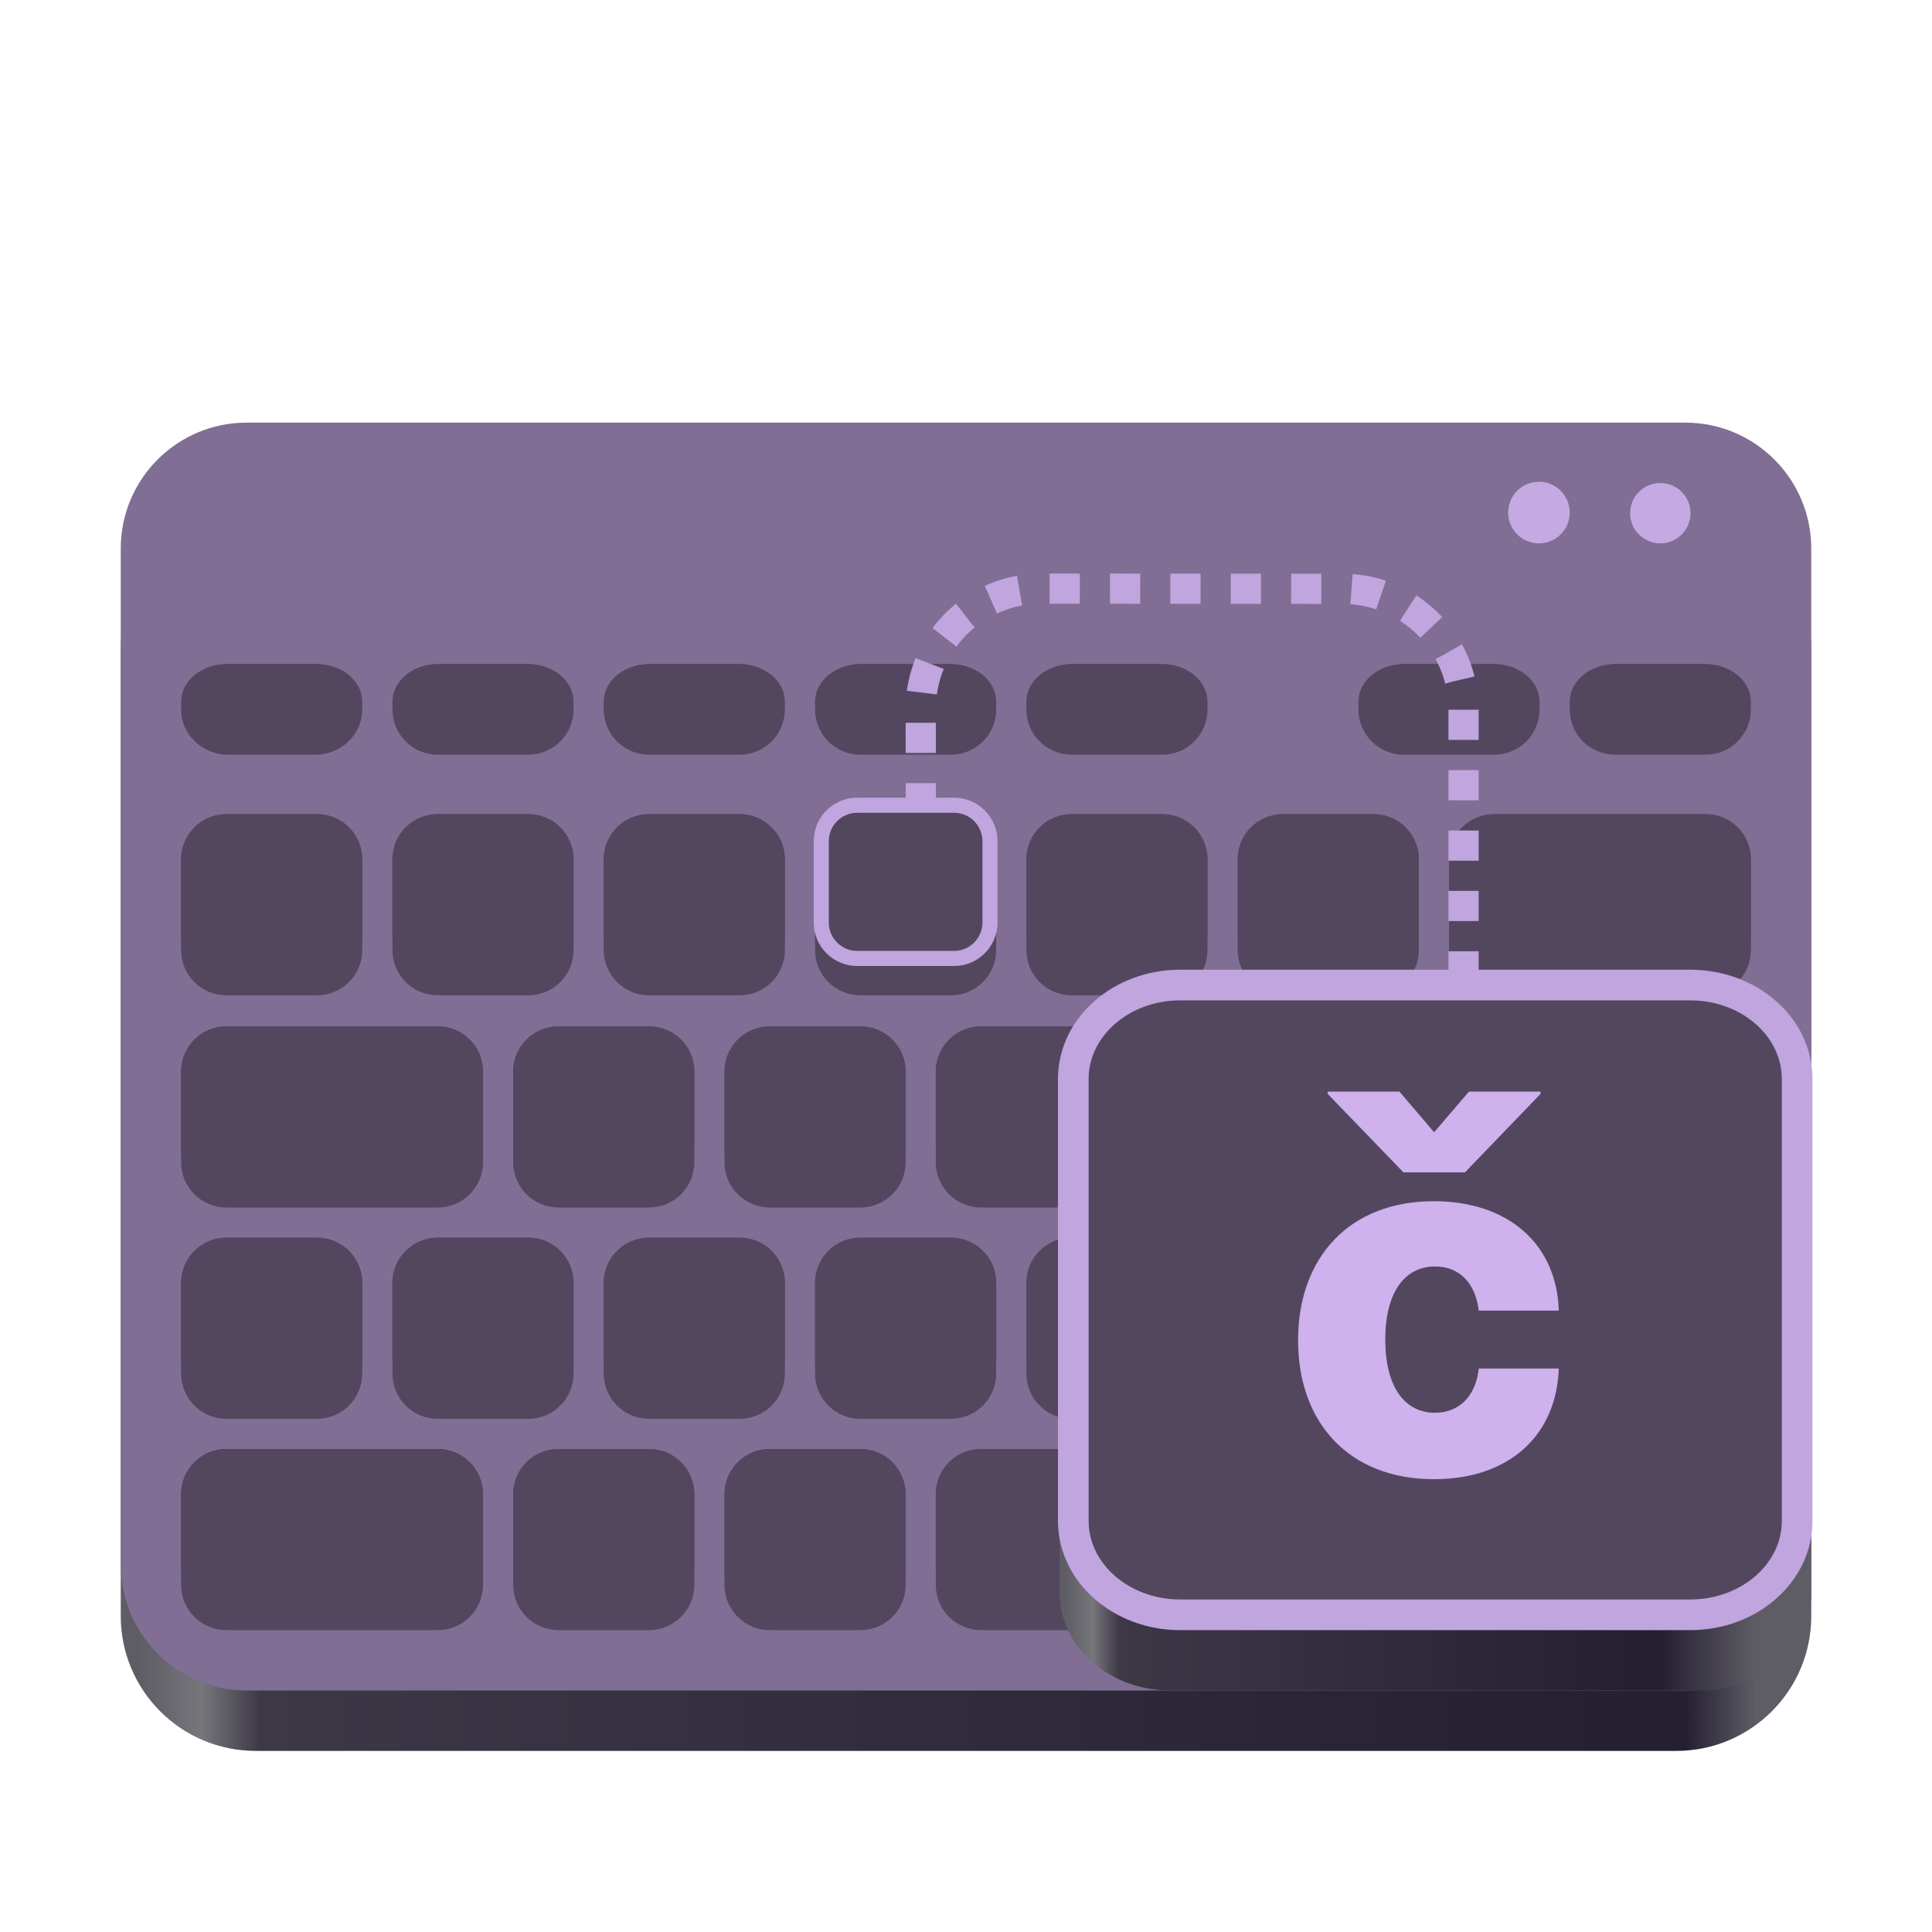
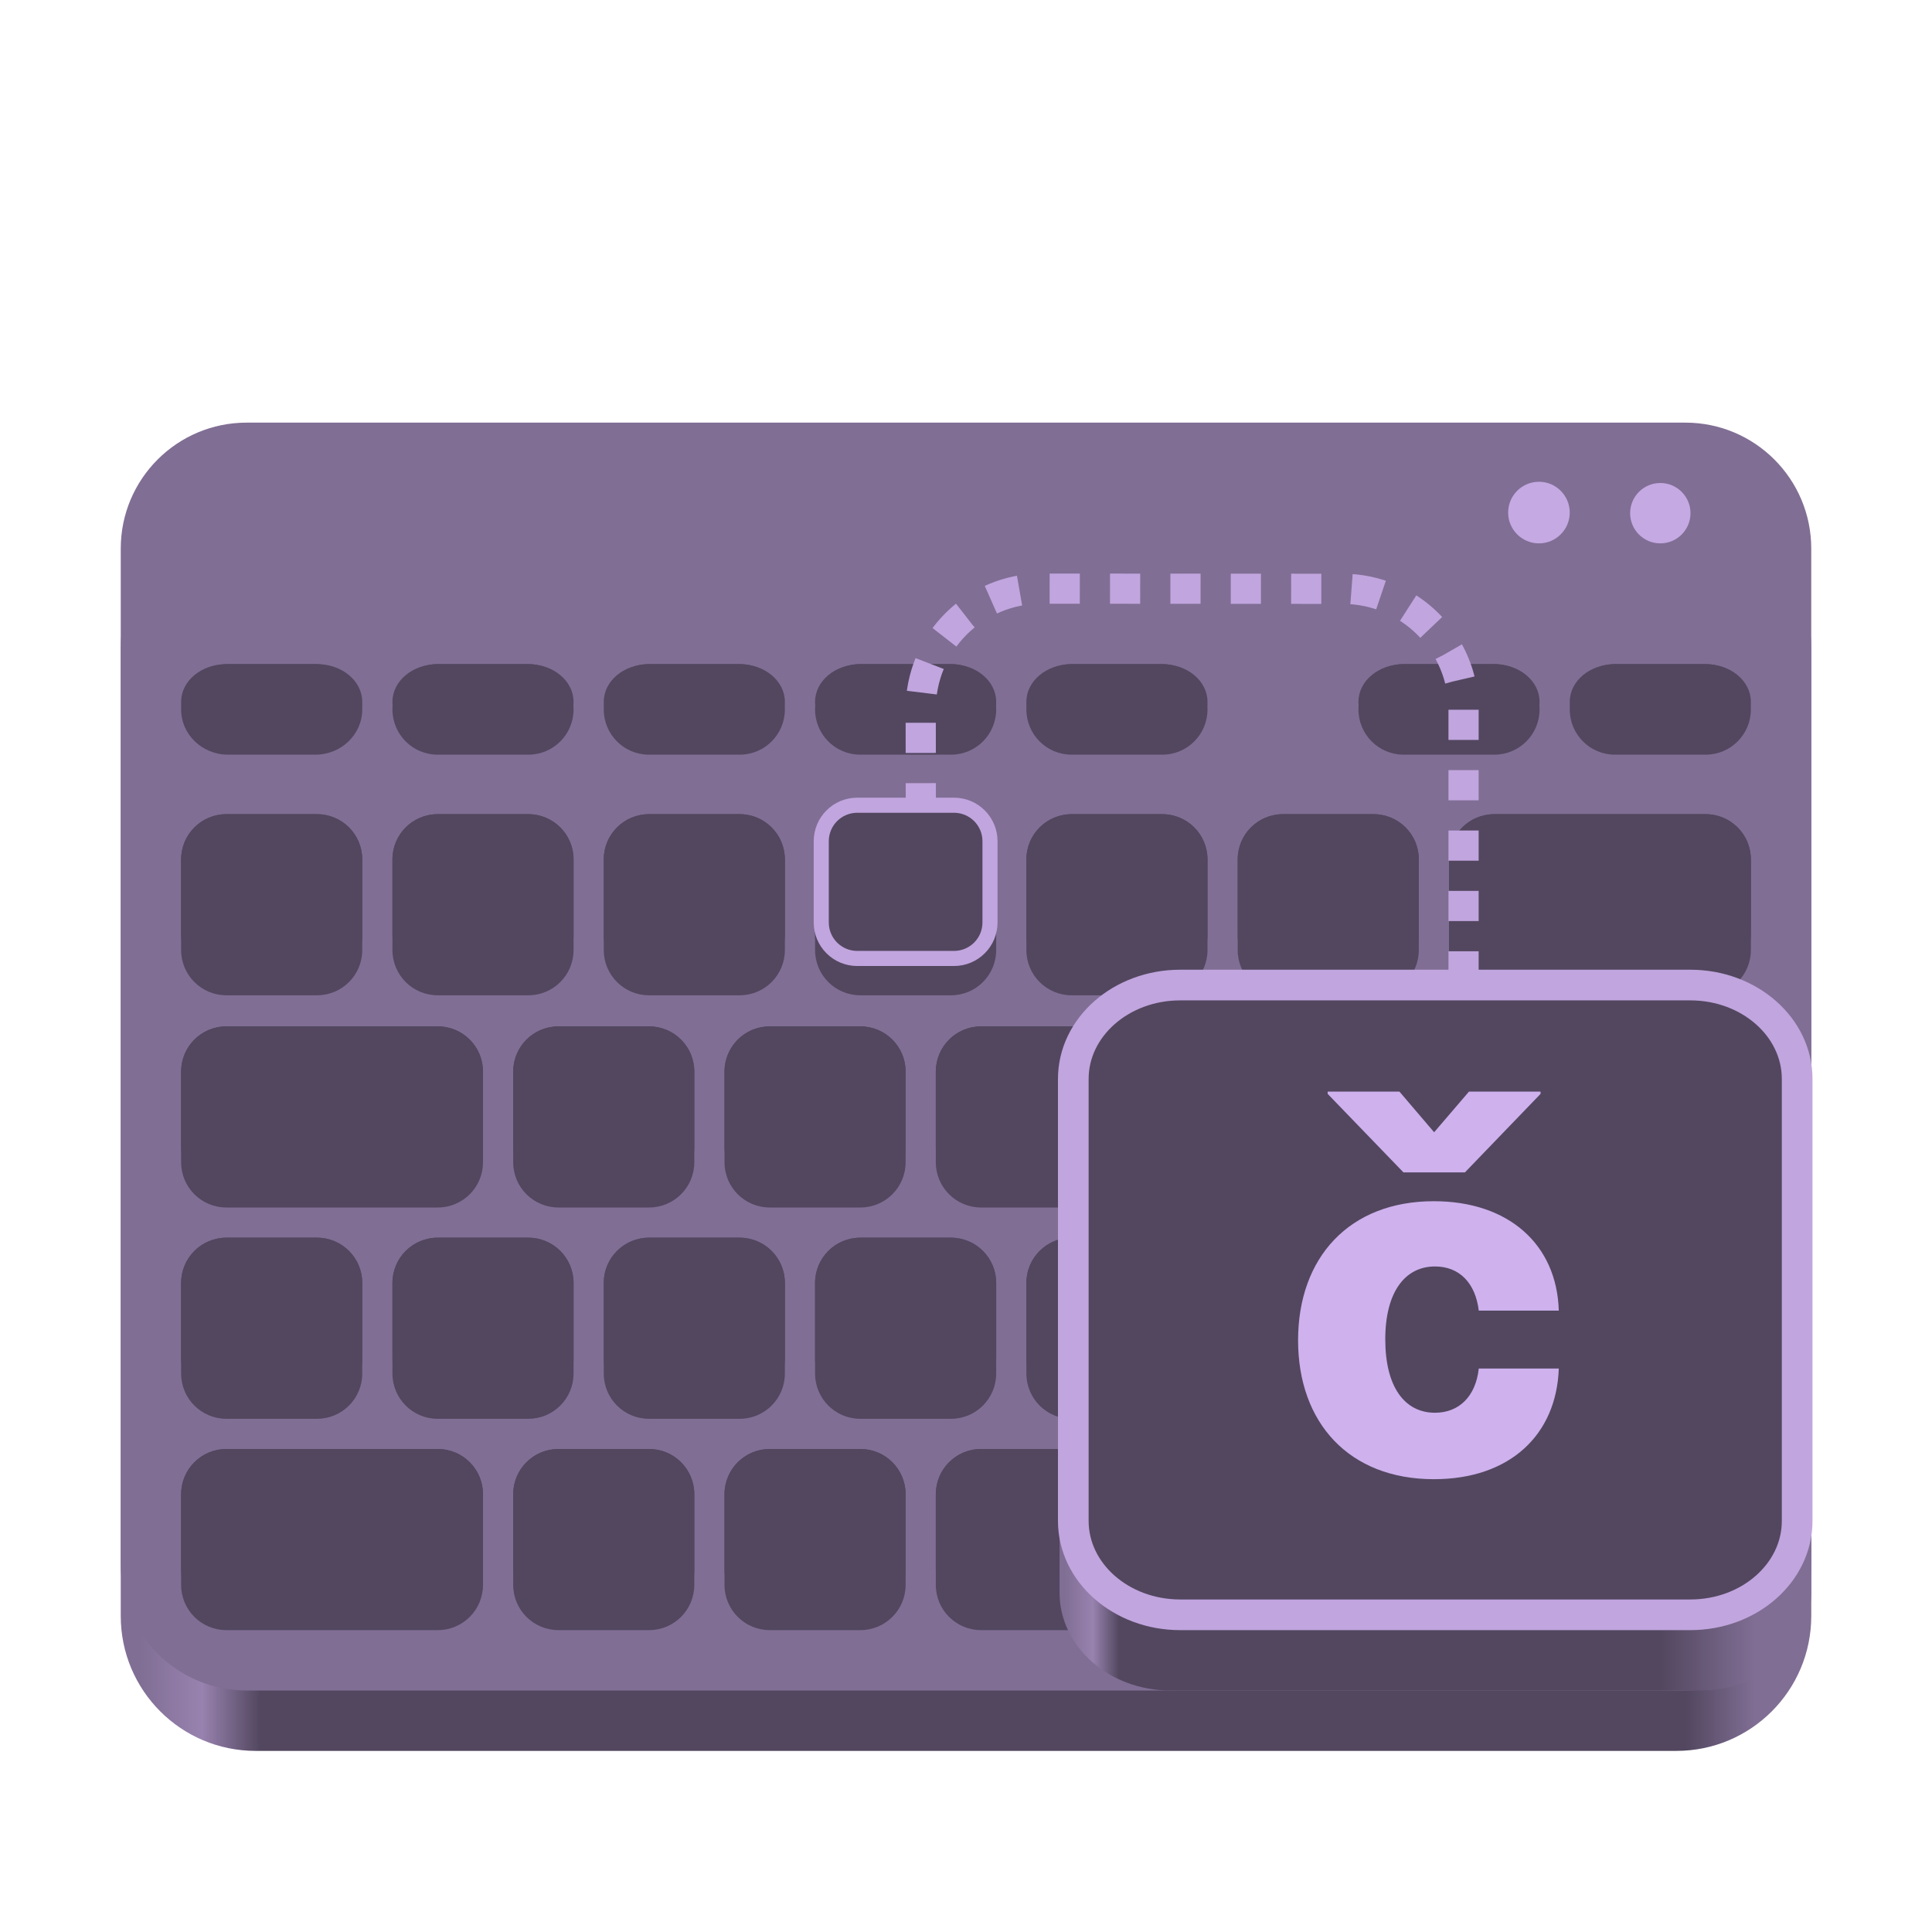
<svg xmlns="http://www.w3.org/2000/svg" height="128px" viewBox="0 0 128 128" width="128px">
  <linearGradient id="a" gradientUnits="userSpaceOnUse" x1="9.197" x2="119.482" y1="112.655" y2="112.655">
-     <stop offset="0" stop-color="#5e5c64" />
-     <stop offset="0.038" stop-color="#77767b" />
-     <stop offset="0.073" stop-color="#3d3846" />
-     <stop offset="0.929" stop-color="#241f31" />
-     <stop offset="0.971" stop-color="#5e5c64" />
-     <stop offset="1" stop-color="#5e5c64" />
+     <stop offset="0" stop-color="#806e94" />
+     <stop offset="0.038" stop-color="#9882af" />
+     <stop offset="0.073" stop-color="#52475f" />
+     <stop offset="0.929" stop-color="#52475f" />
+     <stop offset="0.971" stop-color="#806e94" />
+     <stop offset="1" stop-color="#806e94" />
  </linearGradient>
  <linearGradient id="b" gradientUnits="userSpaceOnUse" x1="70.51" x2="120.433" y1="113.867" y2="113.867">
-     <stop offset="0" stop-color="#5e5c64" />
-     <stop offset="0.038" stop-color="#77767b" />
-     <stop offset="0.073" stop-color="#3d3846" />
-     <stop offset="0.791" stop-color="#241f31" />
-     <stop offset="0.917" stop-color="#5e5c64" />
-     <stop offset="1" stop-color="#5e5c64" />
+     <stop offset="0" stop-color="#806e94" />
+     <stop offset="0.038" stop-color="#9882af" />
+     <stop offset="0.073" stop-color="#52475f" />
+     <stop offset="0.791" stop-color="#52475f" />
+     <stop offset="0.917" stop-color="#806e94" />
+     <stop offset="1" stop-color="#806e94" />
  </linearGradient>
  <path d="m 16.938 34 h 94.125 c 4.938 0 8.938 4 8.938 8.938 v 64.125 c 0 4.938 -4 8.938 -8.938 8.938 h -94.125 c -4.938 0 -8.938 -4 -8.938 -8.938 v -64.125 c 0 -4.938 4 -8.938 8.938 -8.938 z m 0 0" fill="url(#a)" />
  <path d="m 16.344 28 h 95.312 c 4.609 0 8.344 3.734 8.344 8.344 v 67.312 c 0 4.609 -3.734 8.344 -8.344 8.344 h -95.312 c -4.609 0 -8.344 -3.734 -8.344 -8.344 v -67.312 c 0 -4.609 3.734 -8.344 8.344 -8.344 z m 0 0" fill="#806e94" />
  <path d="m 107 96 h 6 c 1.66 0 3 1.34 3 3 v 6 c 0 1.66 -1.34 3 -3 3 h -6 c -1.66 0 -3 -1.34 -3 -3 v -6 c 0 -1.66 1.34 -3 3 -3 z m -42 0 h 34 c 1.66 0 3 1.34 3 3 v 6 c 0 1.66 -1.34 3 -3 3 h -34 c -1.664 0 -3 -1.34 -3 -3 v -6 c 0 -1.66 1.336 -3 3 -3 z m -14 0 h 6 c 1.66 0 3 1.34 3 3 v 6 c 0 1.66 -1.34 3 -3 3 h -6 c -1.66 0 -3 -1.34 -3 -3 v -6 c 0 -1.66 1.34 -3 3 -3 z m -14 0 h 6 c 1.66 0 3 1.34 3 3 v 6 c 0 1.66 -1.34 3 -3 3 h -6 c -1.66 0 -3 -1.34 -3 -3 v -6 c 0 -1.66 1.34 -3 3 -3 z m -22 0 h 14 c 1.664 0 3 1.34 3 3 v 6 c 0 1.66 -1.336 3 -3 3 h -14 c -1.664 0 -3 -1.34 -3 -3 v -6 c 0 -1.66 1.336 -3 3 -3 z m 97.961 -22.922 h 0.039 c 1.66 0 3 1.34 3 3 v 15.844 c 0 1.66 -1.34 3 -3 3 h -0.039 c -1.664 0 -3 -1.34 -3 -3 v -15.844 c 0 -1.66 1.336 -3 3 -3 z m -5.961 -5.078 h 6 c 1.66 0 3 1.34 3 3 v 6 c 0 1.66 -1.34 3 -3 3 h -6 c -1.66 0 -3 -1.34 -3 -3 v -6 c 0 -1.66 1.34 -3 3 -3 z m -8 14 h 6 c 1.66 0 3 1.34 3 3 v 6 c 0 1.66 -1.34 3 -3 3 h -6 c -1.66 0 -3 -1.34 -3 -3 v -6 c 0 -1.66 1.34 -3 3 -3 z m -14 0 h 6 c 1.66 0 3 1.34 3 3 v 6 c 0 1.66 -1.34 3 -3 3 h -6 c -1.66 0 -3 -1.34 -3 -3 v -6 c 0 -1.66 1.34 -3 3 -3 z m -70 0 h 6 c 1.66 0 3 1.34 3 3 v 6 c 0 1.66 -1.34 3 -3 3 h -6 c -1.66 0 -3 -1.34 -3 -3 v -6 c 0 -1.66 1.34 -3 3 -3 z m 56 0 h 6 c 1.66 0 3 1.34 3 3 v 6 c 0 1.66 -1.34 3 -3 3 h -6 c -1.66 0 -3 -1.34 -3 -3 v -6 c 0 -1.66 1.34 -3 3 -3 z m -14 0 h 6 c 1.66 0 3 1.34 3 3 v 6 c 0 1.66 -1.34 3 -3 3 h -6 c -1.66 0 -3 -1.34 -3 -3 v -6 c 0 -1.66 1.34 -3 3 -3 z m -14 0 h 6 c 1.66 0 3 1.34 3 3 v 6 c 0 1.66 -1.34 3 -3 3 h -6 c -1.66 0 -3 -1.34 -3 -3 v -6 c 0 -1.66 1.34 -3 3 -3 z m -14 0 h 6 c 1.66 0 3 1.34 3 3 v 6 c 0 1.66 -1.34 3 -3 3 h -6 c -1.66 0 -3 -1.34 -3 -3 v -6 c 0 -1.66 1.34 -3 3 -3 z m 64 -14 h 6 c 1.66 0 3 1.34 3 3 v 6 c 0 1.66 -1.34 3 -3 3 h -6 c -1.66 0 -3 -1.34 -3 -3 v -6 c 0 -1.66 1.34 -3 3 -3 z m -14 0 h 6 c 1.66 0 3 1.34 3 3 v 6 c 0 1.66 -1.34 3 -3 3 h -6 c -1.66 0 -3 -1.34 -3 -3 v -6 c 0 -1.66 1.34 -3 3 -3 z m -14 0 h 6 c 1.66 0 3 1.34 3 3 v 6 c 0 1.66 -1.34 3 -3 3 h -6 c -1.66 0 -3 -1.34 -3 -3 v -6 c 0 -1.66 1.34 -3 3 -3 z m -14 0 h 6 c 1.66 0 3 1.34 3 3 v 6 c 0 1.66 -1.34 3 -3 3 h -6 c -1.66 0 -3 -1.34 -3 -3 v -6 c 0 -1.66 1.34 -3 3 -3 z m -14 0 h 6 c 1.66 0 3 1.34 3 3 v 6 c 0 1.66 -1.34 3 -3 3 h -6 c -1.66 0 -3 -1.34 -3 -3 v -6 c 0 -1.66 1.34 -3 3 -3 z m -22 0 h 14 c 1.664 0 3 1.34 3 3 v 6 c 0 1.66 -1.336 3 -3 3 h -14 c -1.664 0 -3 -1.34 -3 -3 v -6 c 0 -1.66 1.336 -3 3 -3 z m 84 -14.059 h 14 c 1.664 0 3 1.34 3 3 v 6 c 0 1.66 -1.336 3 -3 3 h -14 c -1.66 0 -3 -1.34 -3 -3 v -6 c 0 -1.66 1.34 -3 3 -3 z m -14 0 h 6 c 1.66 0 3 1.34 3 3 v 6 c 0 1.66 -1.34 3 -3 3 h -6 c -1.66 0 -3 -1.34 -3 -3 v -6 c 0 -1.66 1.34 -3 3 -3 z m -70 0 h 6 c 1.66 0 3 1.34 3 3 v 6 c 0 1.66 -1.34 3 -3 3 h -6 c -1.66 0 -3 -1.34 -3 -3 v -6 c 0 -1.66 1.34 -3 3 -3 z m 56 0 h 6 c 1.66 0 3 1.34 3 3 v 6 c 0 1.66 -1.34 3 -3 3 h -6 c -1.66 0 -3 -1.34 -3 -3 v -6 c 0 -1.66 1.34 -3 3 -3 z m -14 0 h 6 c 1.66 0 3 1.34 3 3 v 6 c 0 1.66 -1.34 3 -3 3 h -6 c -1.66 0 -3 -1.34 -3 -3 v -6 c 0 -1.66 1.34 -3 3 -3 z m -14 0 h 6 c 1.66 0 3 1.34 3 3 v 6 c 0 1.66 -1.34 3 -3 3 h -6 c -1.66 0 -3 -1.34 -3 -3 v -6 c 0 -1.66 1.34 -3 3 -3 z m -14 0 h 6 c 1.66 0 3 1.34 3 3 v 6 c 0 1.66 -1.34 3 -3 3 h -6 c -1.66 0 -3 -1.34 -3 -3 v -6 c 0 -1.66 1.34 -3 3 -3 z m 78 -9.941 h 6 c 1.66 0 3 1.34 3 3 s -1.34 3 -3 3 h -6 c -1.66 0 -3 -1.34 -3 -3 s 1.34 -3 3 -3 z m -14 0 h 6 c 1.66 0 3 1.34 3 3 s -1.34 3 -3 3 h -6 c -1.66 0 -3 -1.34 -3 -3 s 1.34 -3 3 -3 z m -22 0 h 6 c 1.66 0 3 1.34 3 3 s -1.34 3 -3 3 h -6 c -1.66 0 -3 -1.34 -3 -3 s 1.34 -3 3 -3 z m -14 0 h 6 c 1.66 0 3 1.34 3 3 s -1.34 3 -3 3 h -6 c -1.66 0 -3 -1.34 -3 -3 s 1.34 -3 3 -3 z m -14 0 h 6 c 1.66 0 3 1.34 3 3 s -1.34 3 -3 3 h -6 c -1.66 0 -3 -1.34 -3 -3 s 1.34 -3 3 -3 z m -14 0 h 6 c 1.66 0 3 1.34 3 3 s -1.34 3 -3 3 h -6 c -1.66 0 -3 -1.34 -3 -3 s 1.34 -3 3 -3 z m -13.879 0 h 5.758 c 1.73 0 3.121 1.34 3.121 3 s -1.391 3 -3.121 3 h -5.758 c -1.73 0 -3.121 -1.34 -3.121 -3 s 1.391 -3 3.121 -3 z m 0 0" fill="#52475f" />
  <path d="m 107 96 h 6 c 1.66 0 3 1.34 3 3 v 5 c 0 1.66 -1.34 3 -3 3 h -6 c -1.66 0 -3 -1.34 -3 -3 v -5 c 0 -1.66 1.34 -3 3 -3 z m -42 0 h 34 c 1.66 0 3 1.34 3 3 v 5 c 0 1.66 -1.34 3 -3 3 h -34 c -1.664 0 -3 -1.34 -3 -3 v -5 c 0 -1.66 1.336 -3 3 -3 z m -14 0 h 6 c 1.66 0 3 1.34 3 3 v 5 c 0 1.66 -1.34 3 -3 3 h -6 c -1.66 0 -3 -1.34 -3 -3 v -5 c 0 -1.66 1.34 -3 3 -3 z m -14 0 h 6 c 1.66 0 3 1.34 3 3 v 5 c 0 1.66 -1.34 3 -3 3 h -6 c -1.66 0 -3 -1.34 -3 -3 v -5 c 0 -1.66 1.34 -3 3 -3 z m -22 0 h 14 c 1.66 0 3 1.34 3 3 v 5 c 0 1.66 -1.34 3 -3 3 h -14 c -1.664 0 -3 -1.34 -3 -3 v -5 c 0 -1.66 1.336 -3 3 -3 z m 97.961 -23.844 h 0.039 c 1.66 0 3 1.34 3 3 v 15.844 c 0 1.66 -1.34 3 -3 3 h -0.039 c -1.664 0 -3 -1.34 -3 -3 v -15.844 c 0 -1.66 1.336 -3 3 -3 z m -5.961 -4.156 h 6 c 1.66 0 3 1.34 3 3 v 5 c 0 1.66 -1.34 3 -3 3 h -6 c -1.66 0 -3 -1.34 -3 -3 v -5 c 0 -1.66 1.34 -3 3 -3 z m -8 14 h 6 c 1.66 0 3 1.34 3 3 v 5 c 0 1.66 -1.34 3 -3 3 h -6 c -1.66 0 -3 -1.34 -3 -3 v -5 c 0 -1.66 1.34 -3 3 -3 z m -14 0 h 6 c 1.66 0 3 1.34 3 3 v 5 c 0 1.66 -1.34 3 -3 3 h -6 c -1.66 0 -3 -1.34 -3 -3 v -5 c 0 -1.66 1.34 -3 3 -3 z m -70 0 h 6 c 1.66 0 3 1.34 3 3 v 5 c 0 1.66 -1.34 3 -3 3 h -6 c -1.66 0 -3 -1.34 -3 -3 v -5 c 0 -1.66 1.34 -3 3 -3 z m 56 0 h 6 c 1.66 0 3 1.34 3 3 v 5 c 0 1.66 -1.34 3 -3 3 h -6 c -1.66 0 -3 -1.34 -3 -3 v -5 c 0 -1.66 1.34 -3 3 -3 z m -14 0 h 6 c 1.66 0 3 1.34 3 3 v 5 c 0 1.66 -1.34 3 -3 3 h -6 c -1.66 0 -3 -1.34 -3 -3 v -5 c 0 -1.66 1.34 -3 3 -3 z m -14 0 h 6 c 1.66 0 3 1.34 3 3 v 5 c 0 1.66 -1.34 3 -3 3 h -6 c -1.66 0 -3 -1.34 -3 -3 v -5 c 0 -1.66 1.34 -3 3 -3 z m -14 0 h 6 c 1.66 0 3 1.34 3 3 v 5 c 0 1.66 -1.34 3 -3 3 h -6 c -1.66 0 -3 -1.34 -3 -3 v -5 c 0 -1.66 1.34 -3 3 -3 z m 64 -14 h 6 c 1.66 0 3 1.34 3 3 v 5 c 0 1.66 -1.34 3 -3 3 h -6 c -1.66 0 -3 -1.34 -3 -3 v -5 c 0 -1.66 1.34 -3 3 -3 z m -14 0 h 6 c 1.66 0 3 1.34 3 3 v 5 c 0 1.66 -1.34 3 -3 3 h -6 c -1.66 0 -3 -1.34 -3 -3 v -5 c 0 -1.66 1.34 -3 3 -3 z m -14 0 h 6 c 1.66 0 3 1.34 3 3 v 5 c 0 1.66 -1.34 3 -3 3 h -6 c -1.66 0 -3 -1.34 -3 -3 v -5 c 0 -1.66 1.34 -3 3 -3 z m -14 0 h 6 c 1.66 0 3 1.34 3 3 v 5 c 0 1.66 -1.34 3 -3 3 h -6 c -1.66 0 -3 -1.34 -3 -3 v -5 c 0 -1.66 1.34 -3 3 -3 z m -14 0 h 6 c 1.66 0 3 1.34 3 3 v 5 c 0 1.66 -1.34 3 -3 3 h -6 c -1.66 0 -3 -1.34 -3 -3 v -5 c 0 -1.66 1.34 -3 3 -3 z m -22 0 h 14 c 1.66 0 3 1.34 3 3 v 5 c 0 1.66 -1.34 3 -3 3 h -14 c -1.664 0 -3 -1.34 -3 -3 v -5 c 0 -1.66 1.336 -3 3 -3 z m 84 -14.059 h 14 c 1.66 0 3 1.34 3 3 v 5 c 0 1.66 -1.34 3 -3 3 h -14 c -1.66 0 -3 -1.34 -3 -3 v -5 c 0 -1.66 1.34 -3 3 -3 z m -14 0 h 6 c 1.66 0 3 1.34 3 3 v 5 c 0 1.66 -1.34 3 -3 3 h -6 c -1.66 0 -3 -1.34 -3 -3 v -5 c 0 -1.66 1.34 -3 3 -3 z m -70 0 h 6 c 1.66 0 3 1.34 3 3 v 5 c 0 1.66 -1.34 3 -3 3 h -6 c -1.66 0 -3 -1.34 -3 -3 v -5 c 0 -1.66 1.34 -3 3 -3 z m 56 0 h 6 c 1.66 0 3 1.34 3 3 v 5 c 0 1.66 -1.34 3 -3 3 h -6 c -1.66 0 -3 -1.34 -3 -3 v -5 c 0 -1.66 1.34 -3 3 -3 z m -14 0 h 6 c 1.66 0 3 1.34 3 3 v 5 c 0 1.66 -1.34 3 -3 3 h -6 c -1.66 0 -3 -1.34 -3 -3 v -5 c 0 -1.66 1.34 -3 3 -3 z m -14 0 h 6 c 1.66 0 3 1.34 3 3 v 5 c 0 1.66 -1.34 3 -3 3 h -6 c -1.66 0 -3 -1.34 -3 -3 v -5 c 0 -1.66 1.34 -3 3 -3 z m -14 0 h 6 c 1.66 0 3 1.34 3 3 v 5 c 0 1.66 -1.34 3 -3 3 h -6 c -1.66 0 -3 -1.34 -3 -3 v -5 c 0 -1.66 1.34 -3 3 -3 z m 78 -9.941 h 6 c 1.66 0 3 1.113 3 2.5 s -1.34 2.5 -3 2.5 h -6 c -1.66 0 -3 -1.113 -3 -2.5 s 1.34 -2.5 3 -2.5 z m -14 0 h 6 c 1.66 0 3 1.113 3 2.5 s -1.34 2.5 -3 2.5 h -6 c -1.66 0 -3 -1.113 -3 -2.5 s 1.34 -2.5 3 -2.5 z m -22 0 h 6 c 1.66 0 3 1.113 3 2.5 s -1.34 2.5 -3 2.5 h -6 c -1.66 0 -3 -1.113 -3 -2.5 s 1.34 -2.5 3 -2.5 z m -14 0 h 6 c 1.66 0 3 1.113 3 2.5 s -1.34 2.5 -3 2.5 h -6 c -1.66 0 -3 -1.113 -3 -2.5 s 1.34 -2.5 3 -2.5 z m -14 0 h 6 c 1.66 0 3 1.113 3 2.5 s -1.34 2.5 -3 2.5 h -6 c -1.66 0 -3 -1.113 -3 -2.5 s 1.34 -2.5 3 -2.5 z m -14 0 h 6 c 1.66 0 3 1.113 3 2.5 s -1.34 2.5 -3 2.5 h -6 c -1.66 0 -3 -1.113 -3 -2.5 s 1.34 -2.5 3 -2.5 z m -14 0 h 6 c 1.66 0 3 1.113 3 2.5 s -1.34 2.5 -3 2.5 h -6 c -1.66 0 -3 -1.113 -3 -2.5 s 1.34 -2.5 3 -2.5 z m 0 0" fill="#52475f" />
  <path d="m 101.961 31.918 c 1.125 0 2.039 0.914 2.039 2.043 c 0 1.125 -0.914 2.039 -2.039 2.039 c -1.129 0 -2.043 -0.914 -2.043 -2.039 c 0 -1.129 0.914 -2.043 2.043 -2.043 z m 0 0" fill="#c5a9e3" />
  <path d="m 110 32 c 1.105 0 2 0.895 2 2 s -0.895 2 -2 2 s -2 -0.895 -2 -2 s 0.895 -2 2 -2 z m 0 0" fill="#c5a9e3" />
  <path d="m 77.551 68.582 h 35.098 c 4.059 0 7.352 2.898 7.352 6.473 v 30.473 c 0 3.574 -3.293 6.473 -7.352 6.473 h -35.098 c -4.062 0 -7.352 -2.898 -7.352 -6.473 v -30.473 c 0 -3.574 3.289 -6.473 7.352 -6.473 z m 0 0" fill="url(#b)" fill-rule="evenodd" />
  <g stroke="#c1a5de">
    <path d="m 96.965 77.023 v -30.004 c 0 -4.418 -3.578 -8.004 -8 -8.008 l -19.977 -0.012 c -2.121 0 -4.152 0.84 -5.652 2.34 s -2.34 3.535 -2.336 5.652 l 0.012 12" fill="none" stroke-dasharray="2 2" stroke-width="2" />
    <path d="m 78.191 65.262 h 33.797 c 3.91 0 7.078 2.785 7.078 6.219 v 29.285 c 0 3.434 -3.168 6.219 -7.078 6.219 h -33.797 c -3.91 0 -7.082 -2.785 -7.082 -6.219 v -29.285 c 0 -3.434 3.172 -6.219 7.082 -6.219 z m 0 0" fill="#52475f" fill-rule="evenodd" stroke-linecap="round" stroke-linejoin="round" stroke-width="2.032" />
    <path d="m 56.797 53.348 h 6.406 c 1.32 0 2.387 1.066 2.387 2.387 v 5.379 c 0 1.32 -1.066 2.387 -2.387 2.387 h -6.406 c -1.32 0 -2.387 -1.066 -2.387 -2.387 v -5.379 c 0 -1.32 1.066 -2.387 2.387 -2.387 z m 0 0" fill="#52475f" fill-rule="evenodd" stroke-linecap="round" stroke-linejoin="round" />
  </g>
  <path d="m 95.004 98 c 5.008 0 8.117 -2.918 8.27 -7.332 h -5.301 c -0.211 1.895 -1.348 2.93 -2.902 2.93 c -1.992 0 -3.293 -1.688 -3.293 -4.859 c 0 -3.148 1.312 -4.832 3.293 -4.832 c 1.625 0 2.68 1.102 2.902 2.926 h 5.301 c -0.129 -4.391 -3.328 -7.25 -8.281 -7.25 c -5.605 0 -8.992 3.742 -8.992 9.215 c 0 5.449 3.363 9.203 9.004 9.203 z m -2.289 -25.68 h -4.754 v 0.152 l 5.023 5.203 h 4.07 l 5.012 -5.203 v -0.152 h -4.742 l -2.309 2.695 z m 0 0" fill="#ceb1ed" />
</svg>
